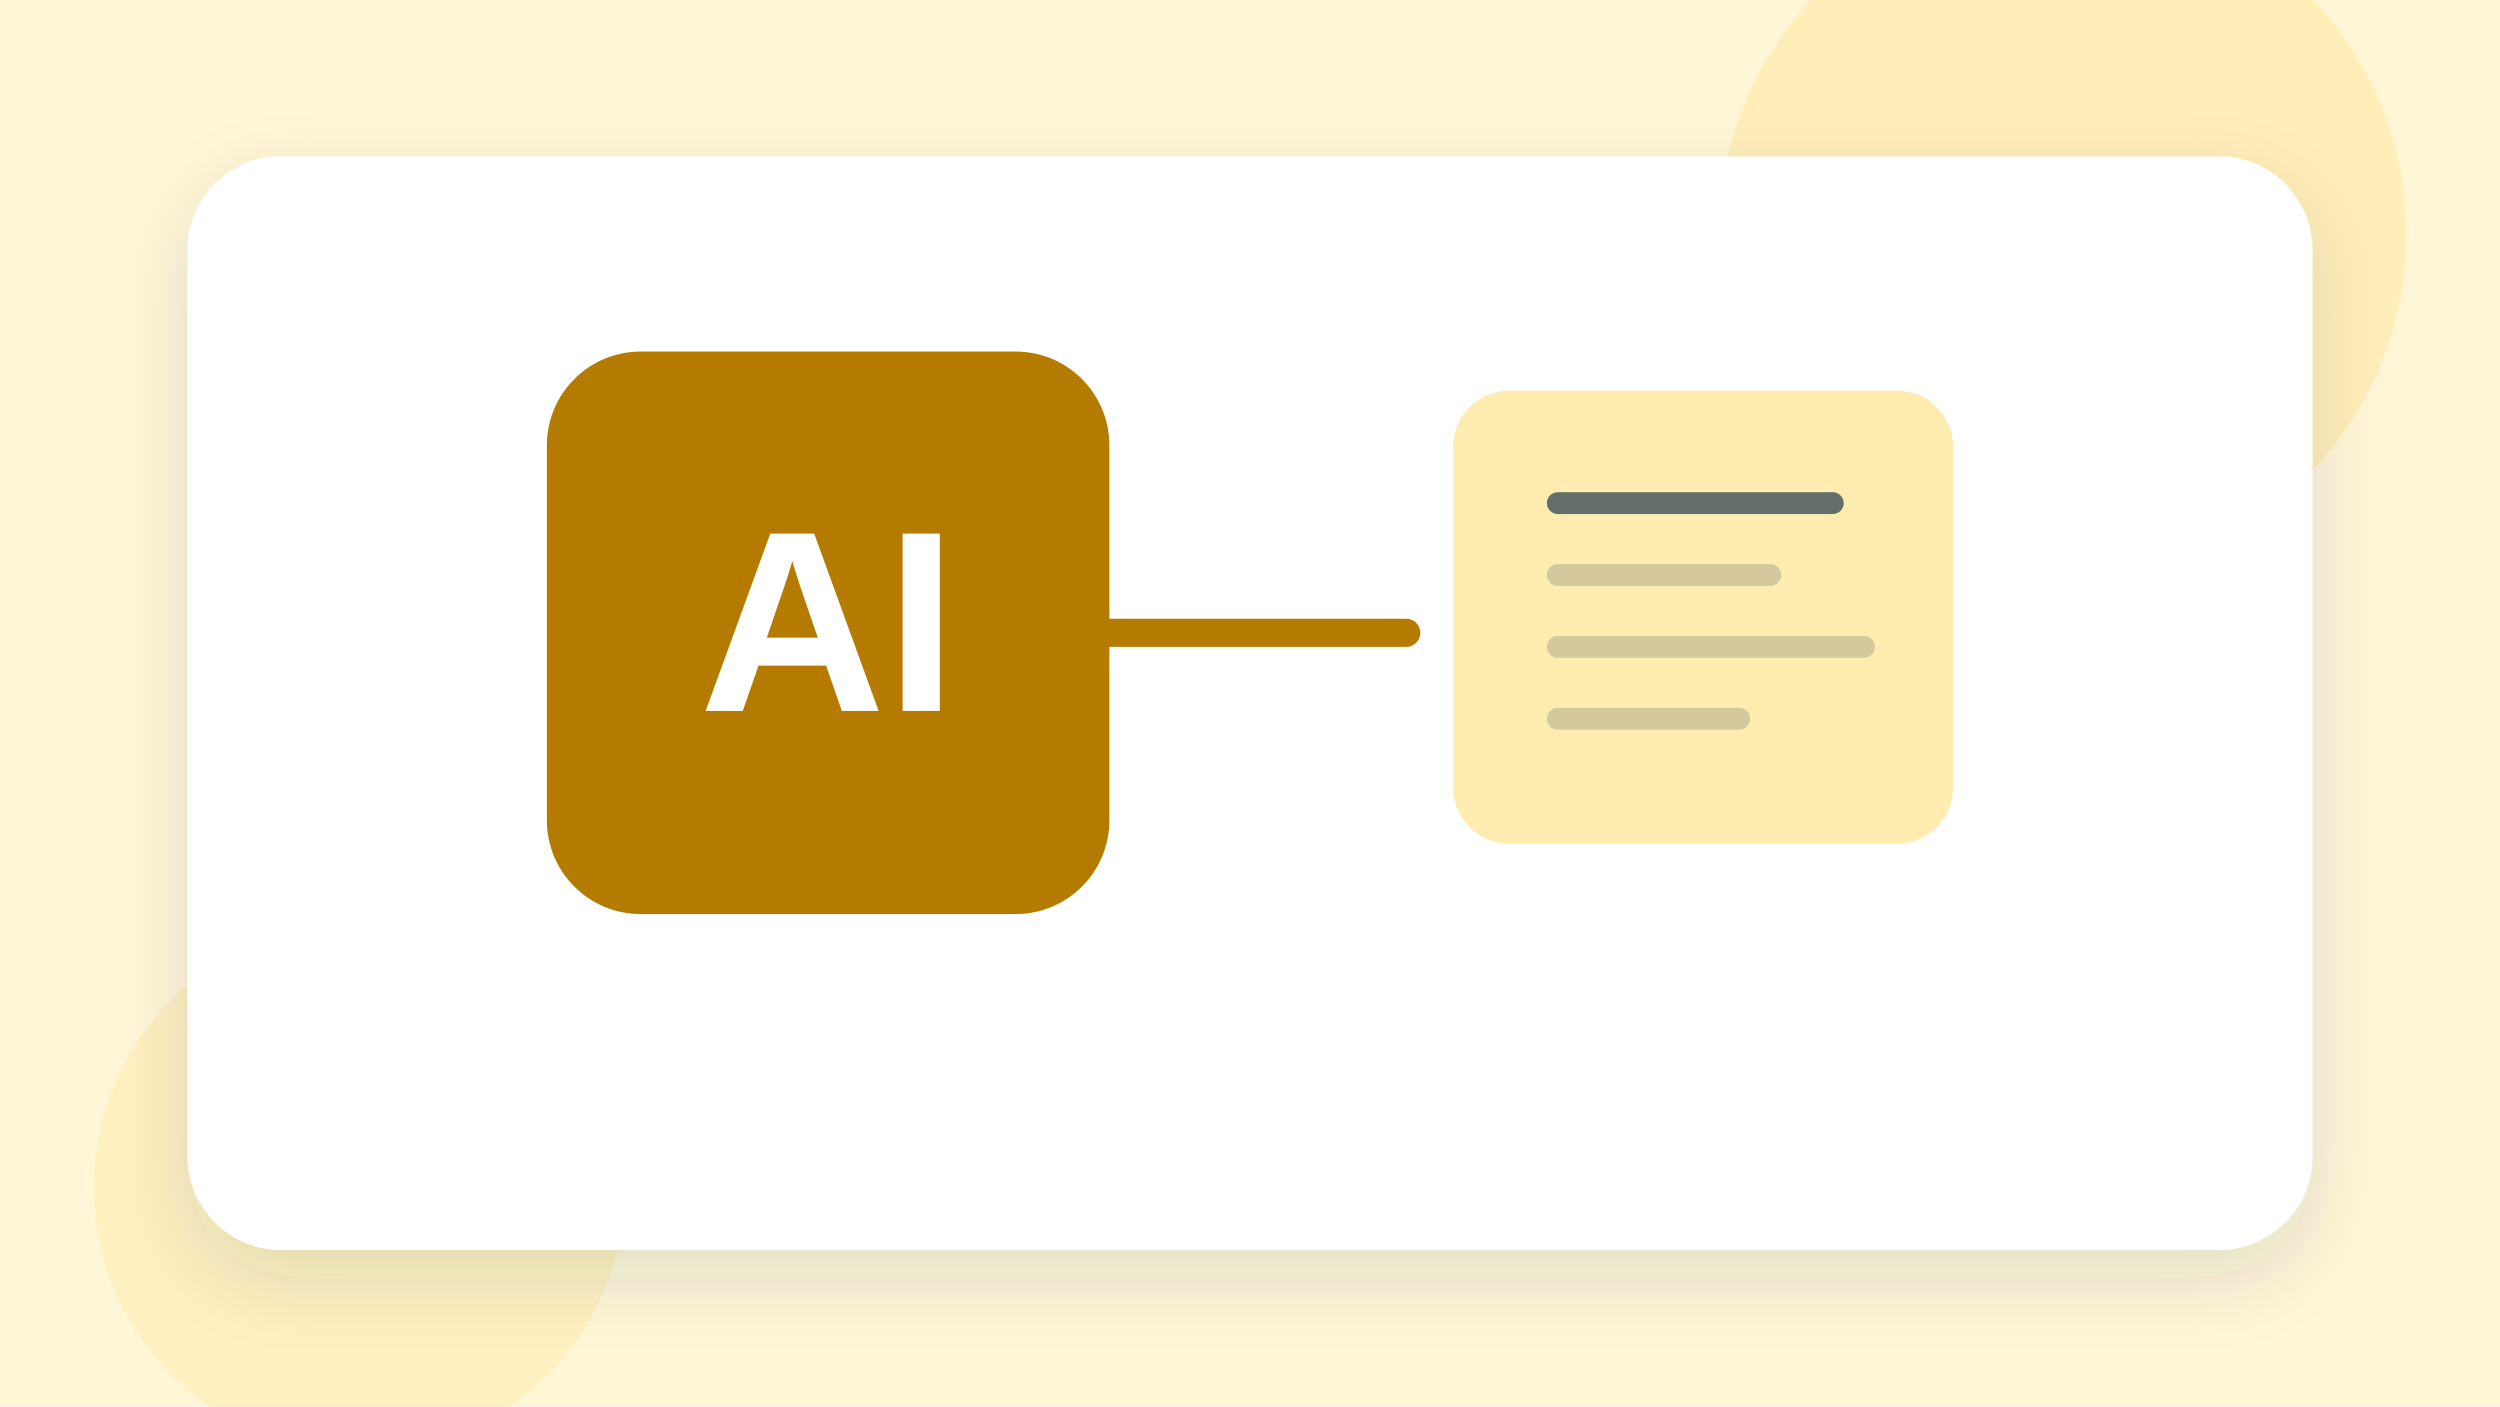
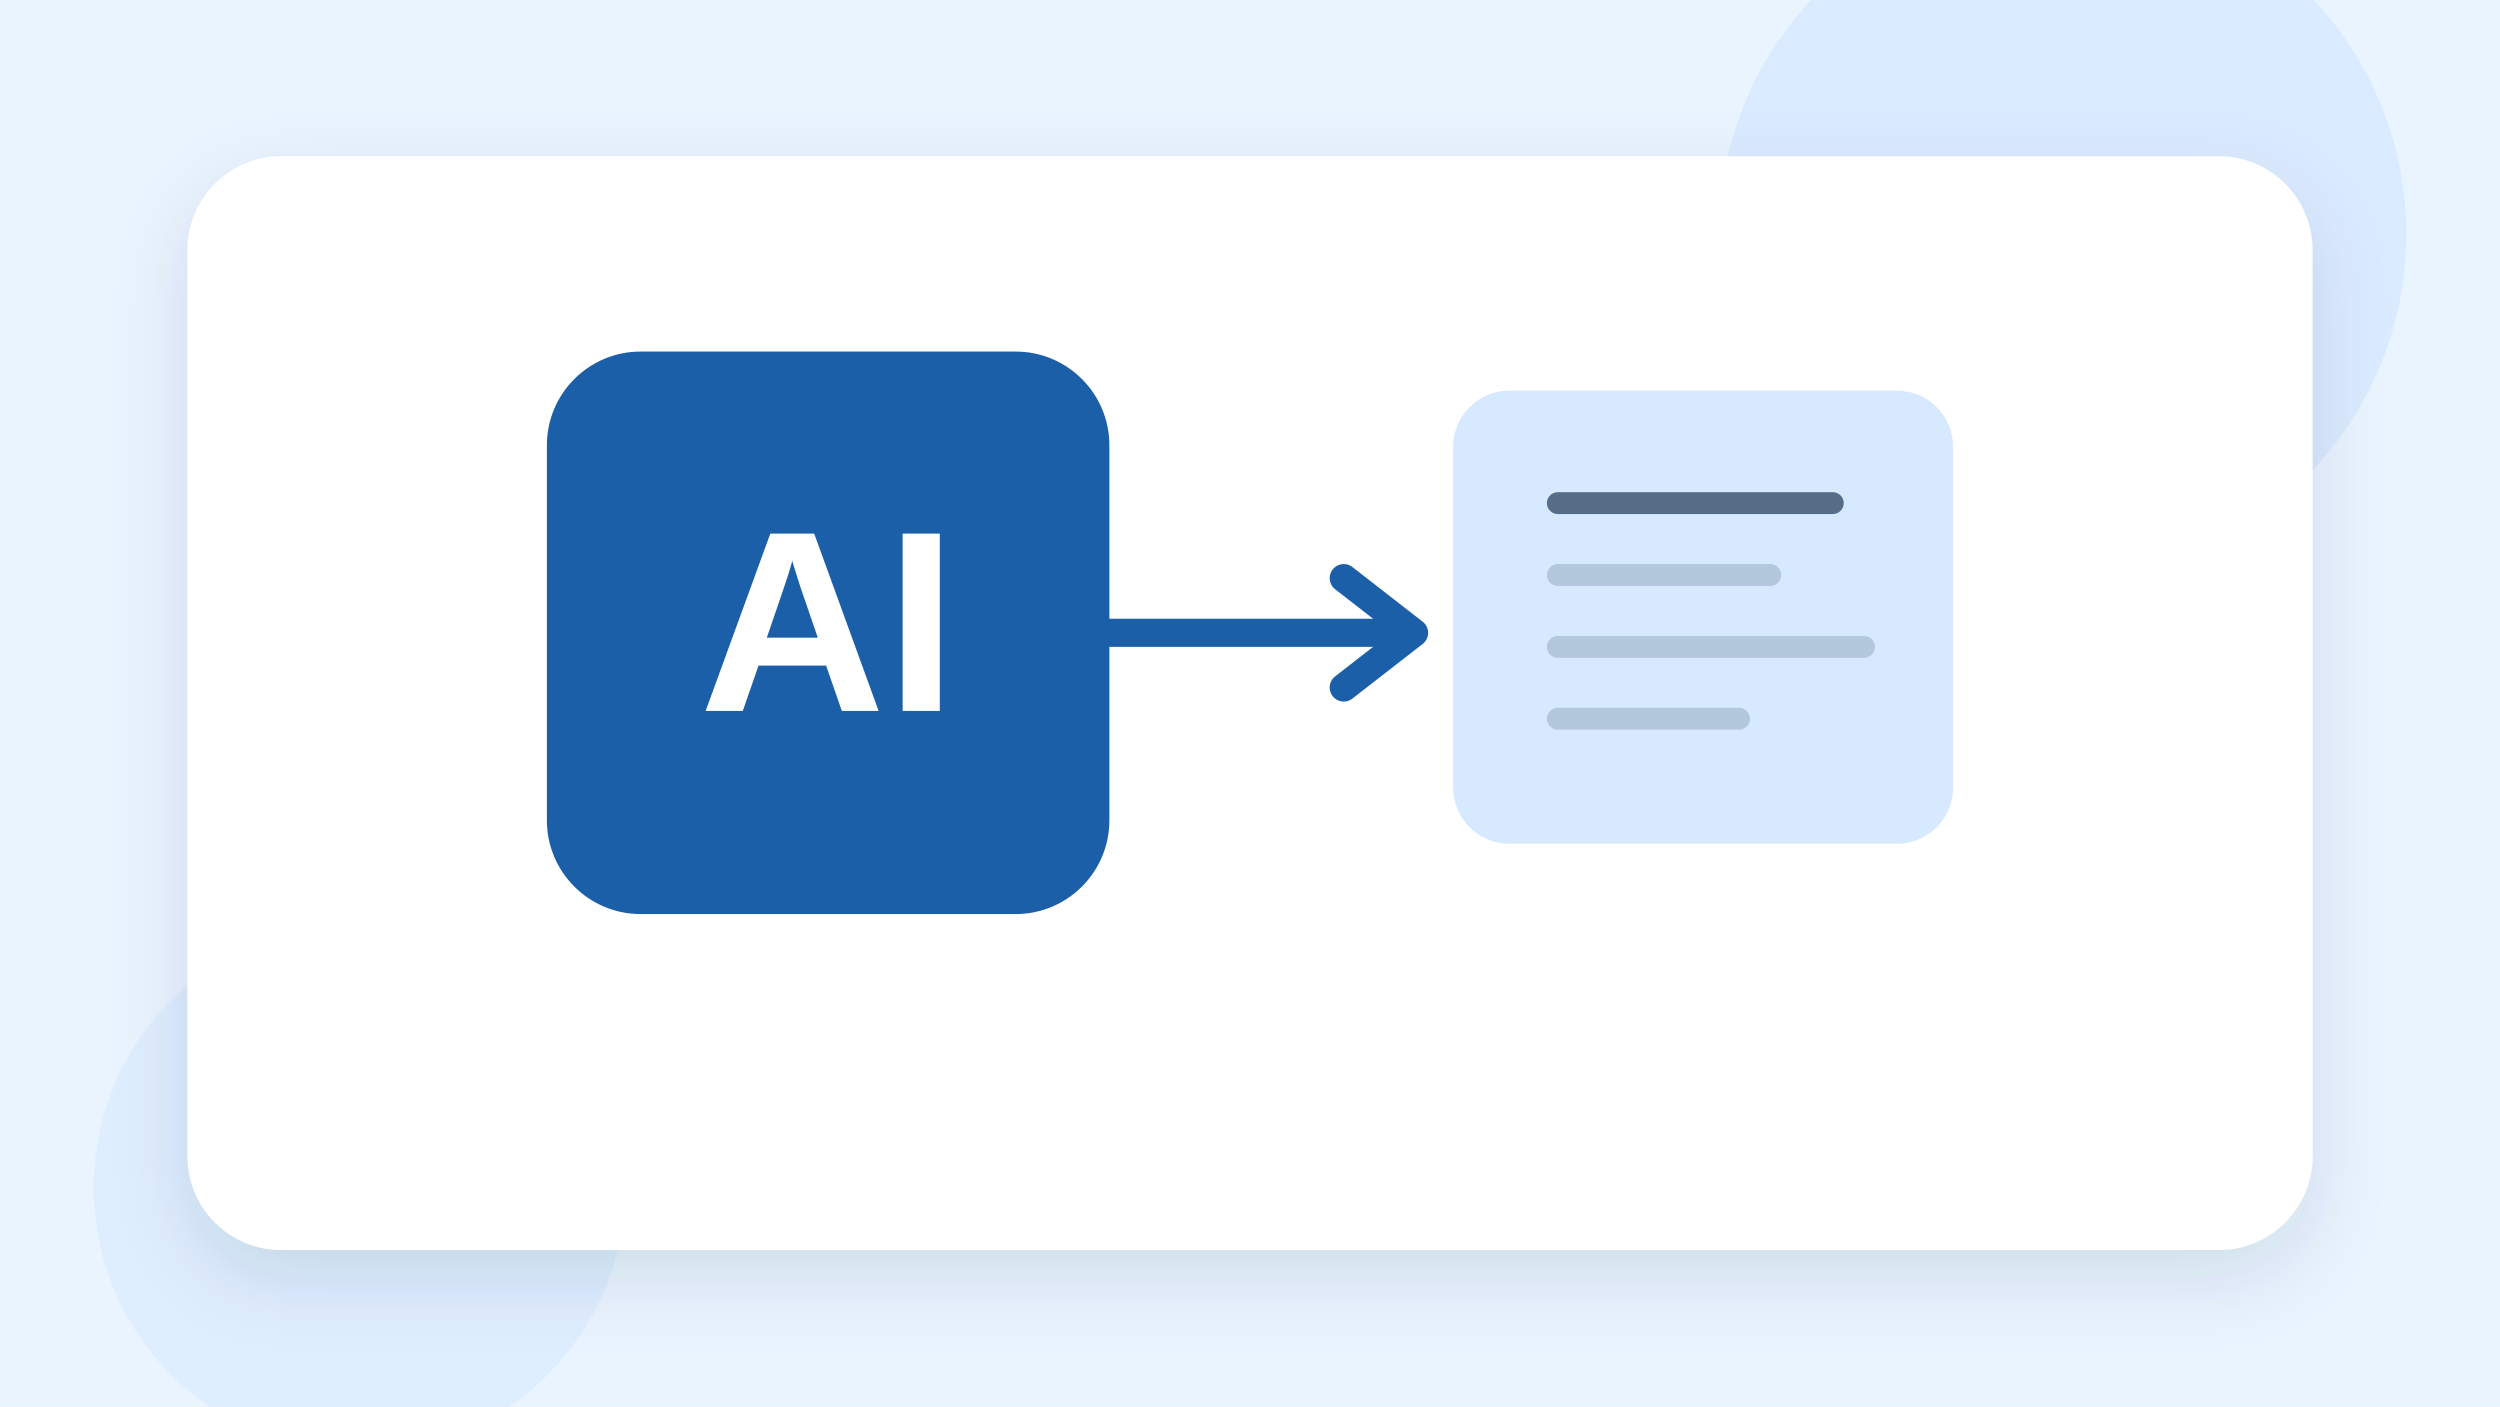
<svg xmlns="http://www.w3.org/2000/svg" viewBox="0 0 1600 900">
  <defs>
    <filter id="s">
      <feDropShadow dx="0" dy="18" stdDeviation="24" flood-color="#102B45" flood-opacity=".12" />
    </filter>
  </defs>
-   <rect width="1600" height="900" fill="#FFF6D7" />
-   <circle cx="1320" cy="150" r="220" fill="#FFECB0" opacity=".8" />
-   <circle cx="230" cy="760" r="170" fill="#FFECB0" opacity=".6" />
+   <rect width="1600" height="900" fill="#EAF4FF" />
+   <circle cx="1320" cy="150" r="220" fill="#D7E9FF" opacity=".8" />
+   <circle cx="230" cy="760" r="170" fill="#D7E9FF" opacity=".6" />
  <rect x="120" y="100" width="1360" height="700" rx="60" fill="#fff" filter="url(#s)" />
-   <rect x="350" y="225" width="360" height="360" rx="60" fill="#B47B00" />
+   <rect x="350" y="225" width="360" height="360" rx="60" fill="#1B5FA8" />
  <text x="530" y="455" font-family="Arial,sans-serif" font-size="165" font-weight="800" text-anchor="middle" fill="#fff">AI</text>
-   <path d="M710 405 H900" stroke="#B47B00" stroke-width="18" stroke-linecap="round" />
-   <rect x="930" y="250" width="320" height="290" rx="36" fill="#FFECB0" />
+   <path d="M710 405 H900" stroke="#1B5FA8" stroke-width="18" stroke-linecap="round" />
+   <path d="M860 370 l45 35 -45 35" fill="none" stroke="#1B5FA8" stroke-width="18" stroke-linecap="round" stroke-linejoin="round" />
+   <rect x="930" y="250" width="320" height="290" rx="36" fill="#D7E9FF" />
  <rect x="990" y="315" width="190" height="14" rx="7" fill="#102B45" opacity=".65" />
  <rect x="990" y="361" width="150" height="14" rx="7" fill="#102B45" opacity=".18" />
  <rect x="990" y="407" width="210" height="14" rx="7" fill="#102B45" opacity=".18" />
  <rect x="990" y="453" width="130" height="14" rx="7" fill="#102B45" opacity=".18" />
</svg>
